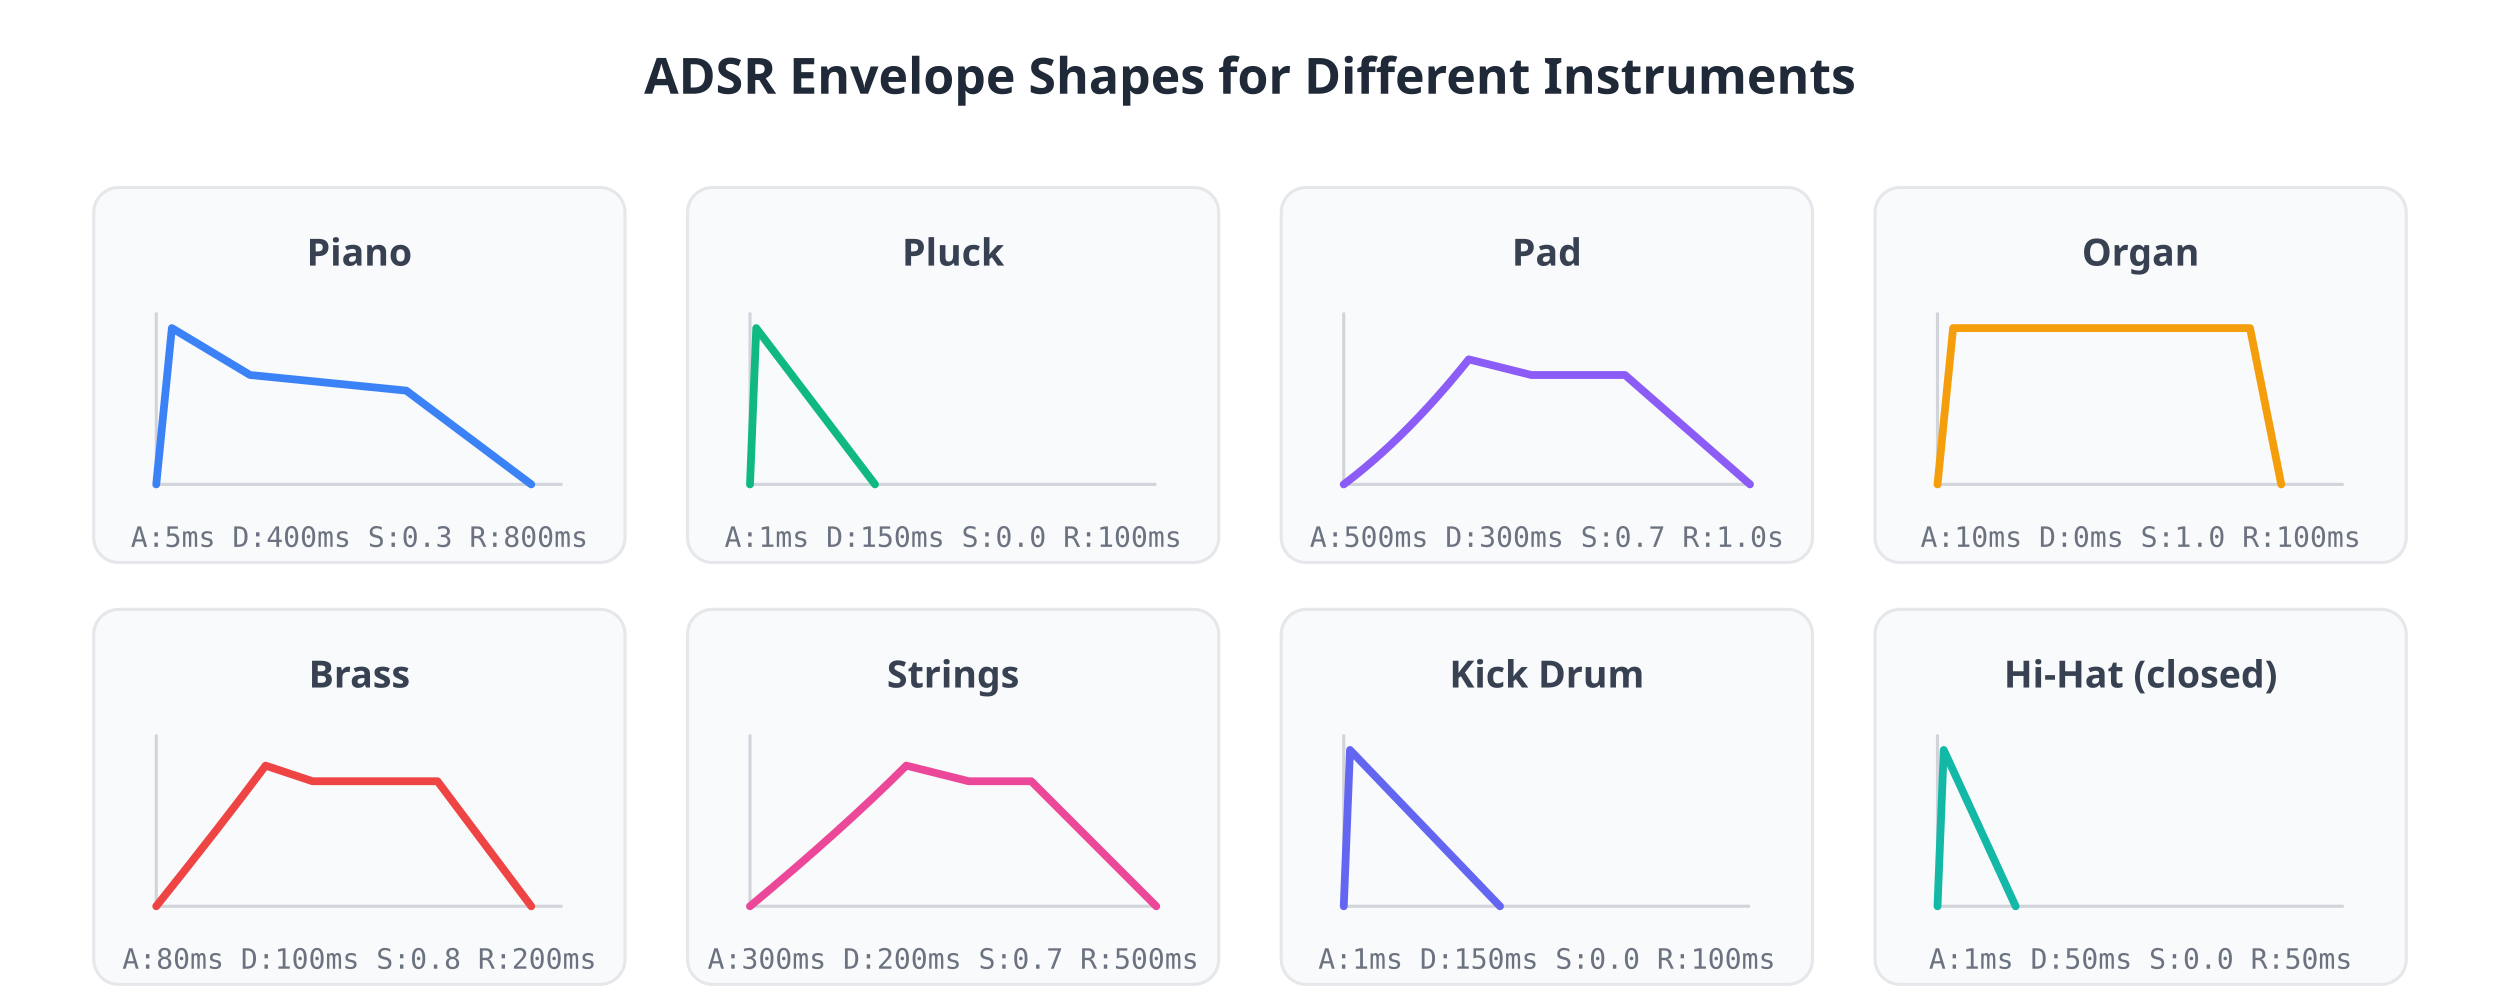
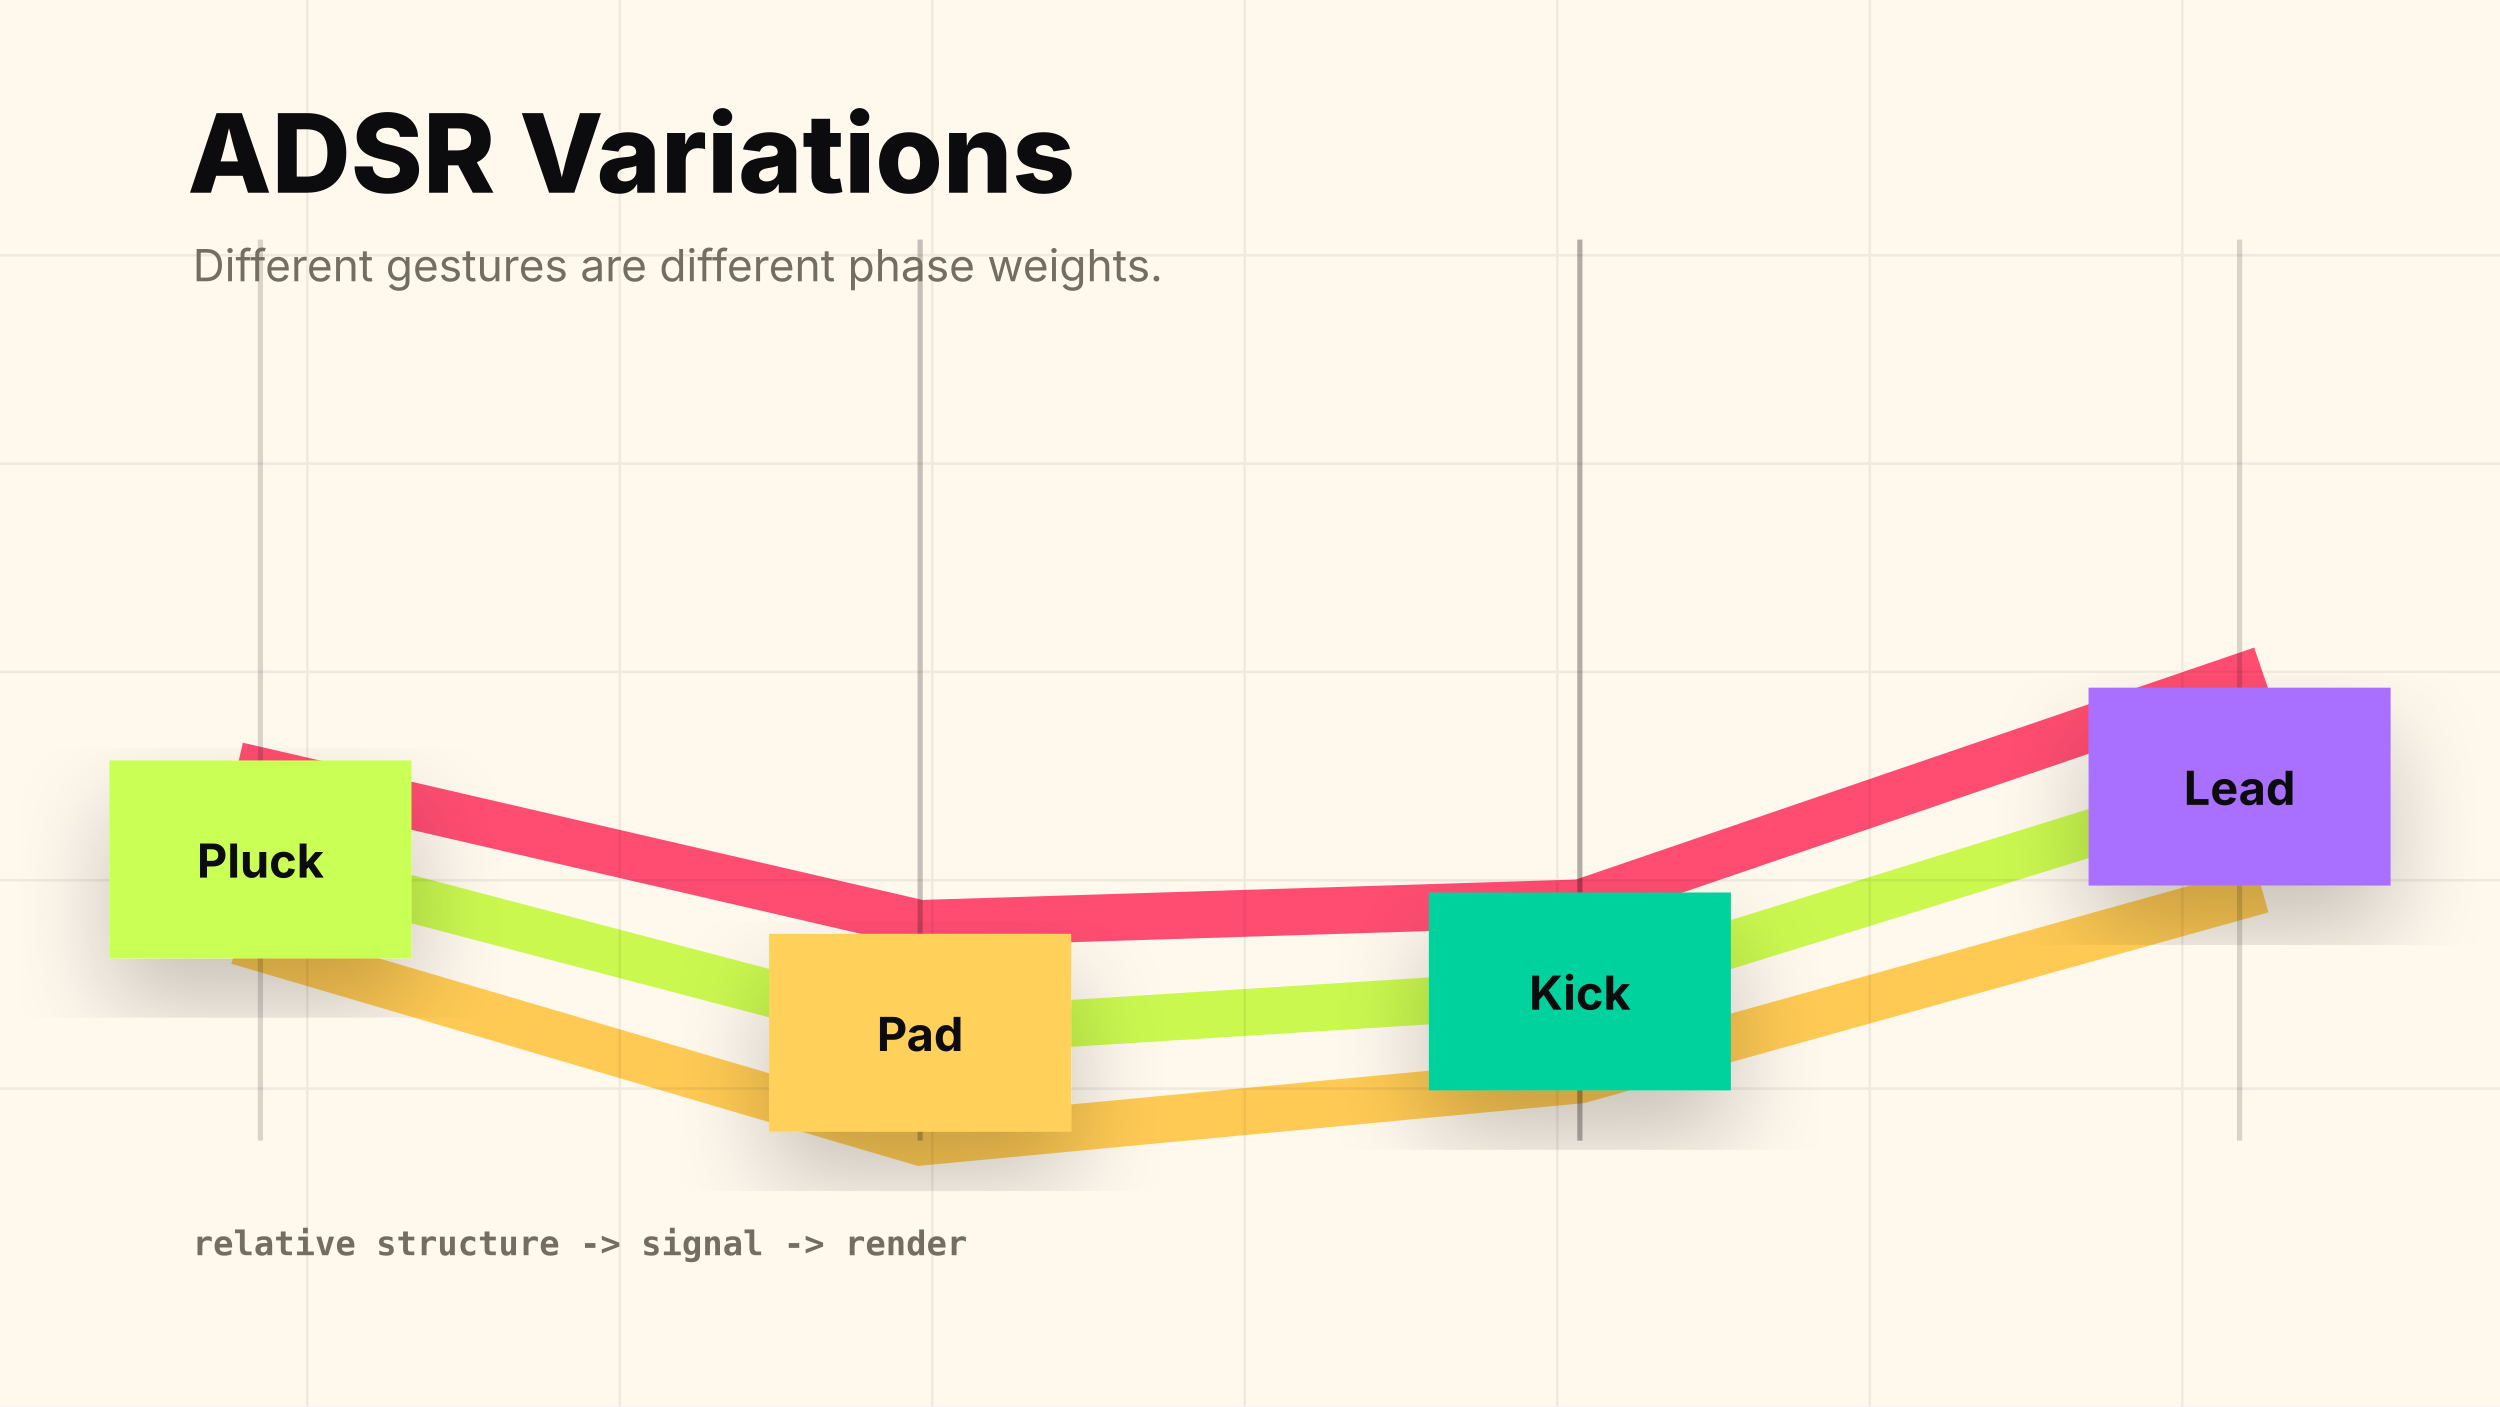
- <svg xmlns="http://www.w3.org/2000/svg" viewBox="0 0 800 320">
+ <svg xmlns="http://www.w3.org/2000/svg" viewBox="0 0 960 540" role="img" aria-labelledby="title desc">
  <style>
-     .bg { fill: #ffffff; }
-     .main-title { font: bold 16px sans-serif; fill: #1f2937; }
-     .card-title { font: bold 12px sans-serif; fill: #374151; }
-     .param { font: 9px monospace; fill: #6b7280; }
-     .card-bg { fill: #f9fafb; stroke: #e5e7eb; stroke-width: 1; }
-     .axis { stroke: #d1d5db; stroke-width: 1; }
-     .envelope { stroke-width: 2.5; fill: none; stroke-linecap: round; stroke-linejoin: round; }
- 
-     @media (prefers-color-scheme: dark) {
-       .bg { fill: #1f2937; }
-       .main-title { fill: #f3f4f6; }
-       .card-title { fill: #e5e7eb; }
-       .param { fill: #9ca3af; }
-       .card-bg { fill: #374151; stroke: #4b5563; }
-       .axis { stroke: #4b5563; }
-     }
-   </style>
-   <rect width="800" height="320" class="bg" />
-   <text x="400" y="30" text-anchor="middle" class="main-title">ADSR Envelope Shapes for Different Instruments</text>
-   <g transform="translate(30, 60)">
-     <rect width="170" height="120" rx="8" class="card-bg" />
-     <text x="85" y="25" text-anchor="middle" class="card-title">Piano</text>
-     <line x1="20" y1="95" x2="150" y2="95" class="axis" />
-     <line x1="20" y1="40" x2="20" y2="95" class="axis" />
-     <path d="M 20,95 L 25,45 L 50,60 L 100,65 L 140,95" stroke="#3b82f6" class="envelope" />
-     <text x="85" y="115" text-anchor="middle" class="param">A:5ms D:400ms S:0.3 R:800ms</text>
+   :root{color-scheme:light dark}.bg{fill:#fff8ed}.grid{stroke:#0c0b0d;stroke-opacity:.06}.ink{fill:#0c0b0d}.muted{fill:#756c62}.rail{fill:none;stroke-linecap:square;stroke-width:18;mix-blend-mode:multiply}.r0{stroke:#ff4f7a}.r1{stroke:#caff55}.r2{stroke:#ffd05a}.tick{fill:#0c0b0d}.node rect{filter:url(#soft)}.node text{fill:#0c0b0d;font:700 18px ui-sans-serif,-apple-system,BlinkMacSystemFont,'Segoe UI',sans-serif;text-anchor:middle}.mono{font:600 13px ui-monospace,SFMono-Regular,Menlo,monospace}@media(prefers-color-scheme:dark){.bg{fill:#08070a}.grid{stroke:#fff8ed;stroke-opacity:.07}.ink{fill:#fff8ed}.muted{fill:#b5aca1}.rail{mix-blend-mode:screen;opacity:.88}.tick{fill:#fff8ed}.node text{fill:#08070a}}
+ </style>
+   <defs>
+     <filter id="soft" x="-30%" y="-30%" width="160%" height="160%">
+       <feDropShadow dx="0" dy="18" stdDeviation="18" flood-color="#000" flood-opacity=".22" />
+     </filter>
+   </defs>
+   <rect class="bg" width="960" height="540" />
+   <path class="grid" d="M0 98H960M0 178H960M0 258H960M0 338H960M0 418H960M118 0V540M238 0V540M358 0V540M478 0V540M598 0V540M718 0V540M838 0V540" />
+   <rect class="tick" x="99" y="92" width="2" height="346" opacity="0.16" />
+   <rect class="tick" x="352.333" y="92" width="2" height="346" opacity="0.24" />
+   <rect class="tick" x="605.667" y="92" width="2" height="346" opacity="0.32" />
+   <rect class="tick" x="859" y="92" width="2" height="346" opacity="0.16" />
+   <text class="ink" x="72" y="74" font-family="ui-sans-serif,-apple-system,BlinkMacSystemFont,'Segoe UI',sans-serif" font-size="42" font-weight="760">ADSR Variations</text>
+   <text class="muted" x="74" y="108" font-family="ui-sans-serif,-apple-system,BlinkMacSystemFont,'Segoe UI',sans-serif" font-size="17">Different gestures are different phase weights.</text>
+   <text class="muted mono" x="74" y="482">relative structure -&gt; signal -&gt; render</text>
+   <path class="rail r0" d="M 100.0 296.0 L 353.3 354.6 L 606.7 346.7 L 860.0 260.1" />
+   <path class="rail r1" d="M 100.0 330.0 L 353.3 396.6 L 606.7 380.7 L 860.0 302.1" />
+   <path class="rail r2" d="M 100.0 364.0 L 353.3 438.6 L 606.7 414.7 L 860.0 344.1" />
+   <g class="node" transform="translate(42 292)">
+     <rect fill="#caff55" width="116" height="76" />
+     <text x="58" y="45">Pluck</text>
  </g>
-   <g transform="translate(220, 60)">
-     <rect width="170" height="120" rx="8" class="card-bg" />
-     <text x="85" y="25" text-anchor="middle" class="card-title">Pluck</text>
-     <line x1="20" y1="95" x2="150" y2="95" class="axis" />
-     <line x1="20" y1="40" x2="20" y2="95" class="axis" />
-     <path d="M 20,95 L 22,45 L 60,95" stroke="#10b981" class="envelope" />
-     <text x="85" y="115" text-anchor="middle" class="param">A:1ms D:150ms S:0.0 R:100ms</text>
+   <g class="node" transform="translate(295.3333 358.5716)">
+     <rect fill="#ffd05a" width="116" height="76" />
+     <text x="58" y="45">Pad</text>
  </g>
-   <g transform="translate(410, 60)">
-     <rect width="170" height="120" rx="8" class="card-bg" />
-     <text x="85" y="25" text-anchor="middle" class="card-title">Pad</text>
-     <line x1="20" y1="95" x2="150" y2="95" class="axis" />
-     <line x1="20" y1="40" x2="20" y2="95" class="axis" />
-     <path d="M 20,95 Q 40,80 60,55 L 80,60 L 110,60 L 150,95" stroke="#8b5cf6" class="envelope" />
-     <text x="85" y="115" text-anchor="middle" class="param">A:500ms D:300ms S:0.7 R:1.0s</text>
+   <g class="node" transform="translate(548.6667 342.7176)">
+     <rect fill="#00d29e" width="116" height="76" />
+     <text x="58" y="45">Kick</text>
  </g>
-   <g transform="translate(600, 60)">
-     <rect width="170" height="120" rx="8" class="card-bg" />
-     <text x="85" y="25" text-anchor="middle" class="card-title">Organ</text>
-     <line x1="20" y1="95" x2="150" y2="95" class="axis" />
-     <line x1="20" y1="40" x2="20" y2="95" class="axis" />
-     <path d="M 20,95 L 25,45 L 120,45 L 130,95" stroke="#f59e0b" class="envelope" />
-     <text x="85" y="115" text-anchor="middle" class="param">A:10ms D:0ms S:1.0 R:100ms</text>
-   </g>
-   <g transform="translate(30, 195)">
-     <rect width="170" height="120" rx="8" class="card-bg" />
-     <text x="85" y="25" text-anchor="middle" class="card-title">Brass</text>
-     <line x1="20" y1="95" x2="150" y2="95" class="axis" />
-     <line x1="20" y1="40" x2="20" y2="95" class="axis" />
-     <path d="M 20,95 Q 40,70 55,50 L 70,55 L 110,55 L 140,95" stroke="#ef4444" class="envelope" />
-     <text x="85" y="115" text-anchor="middle" class="param">A:80ms D:100ms S:0.8 R:200ms</text>
-   </g>
-   <g transform="translate(220, 195)">
-     <rect width="170" height="120" rx="8" class="card-bg" />
-     <text x="85" y="25" text-anchor="middle" class="card-title">Strings</text>
-     <line x1="20" y1="95" x2="150" y2="95" class="axis" />
-     <line x1="20" y1="40" x2="20" y2="95" class="axis" />
-     <path d="M 20,95 Q 50,70 70,50 L 90,55 L 110,55 L 150,95" stroke="#ec4899" class="envelope" />
-     <text x="85" y="115" text-anchor="middle" class="param">A:300ms D:200ms S:0.7 R:500ms</text>
-   </g>
-   <g transform="translate(410, 195)">
-     <rect width="170" height="120" rx="8" class="card-bg" />
-     <text x="85" y="25" text-anchor="middle" class="card-title">Kick Drum</text>
-     <line x1="20" y1="95" x2="150" y2="95" class="axis" />
-     <line x1="20" y1="40" x2="20" y2="95" class="axis" />
-     <path d="M 20,95 L 22,45 L 70,95" stroke="#6366f1" class="envelope" />
-     <text x="85" y="115" text-anchor="middle" class="param">A:1ms D:150ms S:0.0 R:100ms</text>
-   </g>
-   <g transform="translate(600, 195)">
-     <rect width="170" height="120" rx="8" class="card-bg" />
-     <text x="85" y="25" text-anchor="middle" class="card-title">Hi-Hat (closed)</text>
-     <line x1="20" y1="95" x2="150" y2="95" class="axis" />
-     <line x1="20" y1="40" x2="20" y2="95" class="axis" />
-     <path d="M 20,95 L 22,45 L 45,95" stroke="#14b8a6" class="envelope" />
-     <text x="85" y="115" text-anchor="middle" class="param">A:1ms D:50ms S:0.0 R:50ms</text>
+   <g class="node" transform="translate(802 264.0675)">
+     <rect fill="#a970ff" width="116" height="76" />
+     <text x="58" y="45">Lead</text>
  </g>
</svg>
